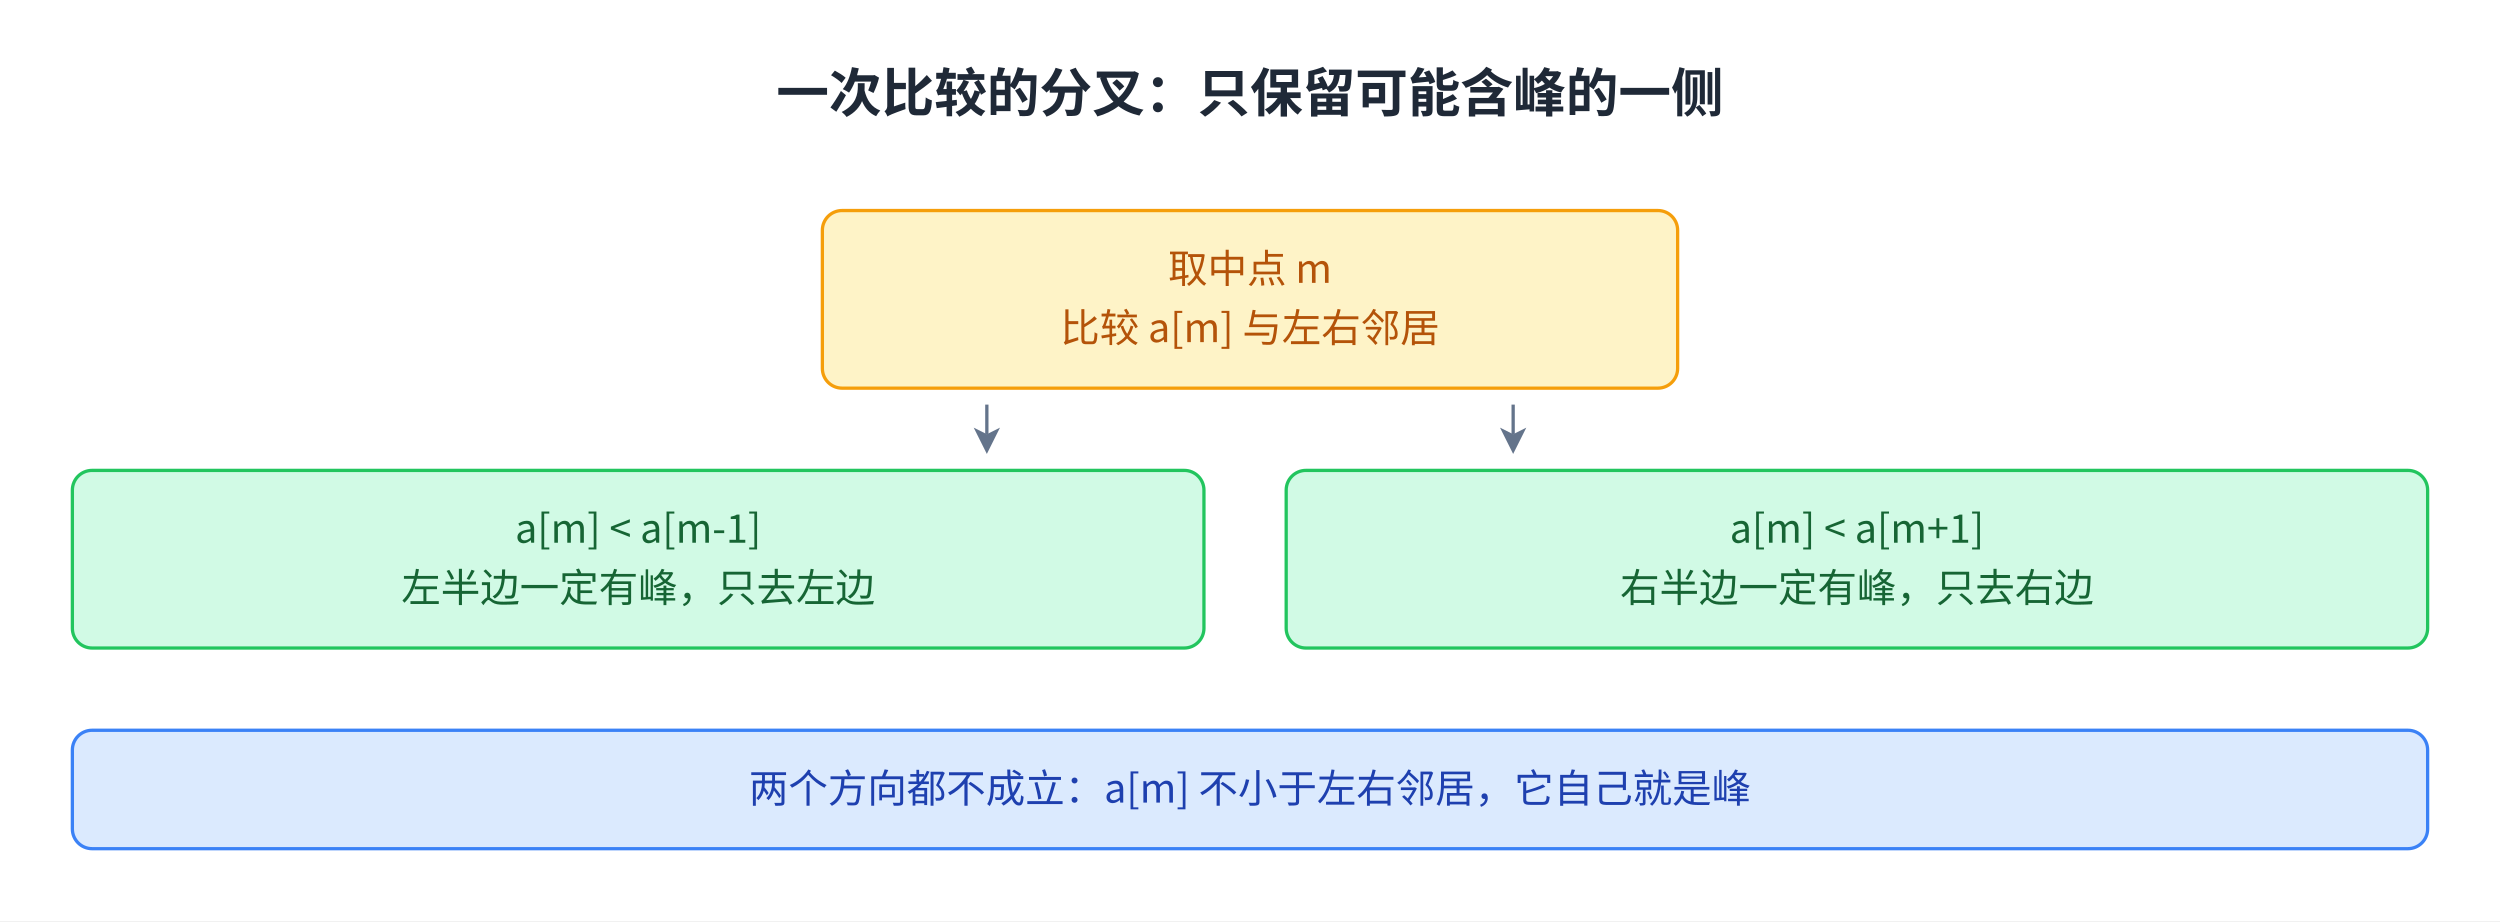
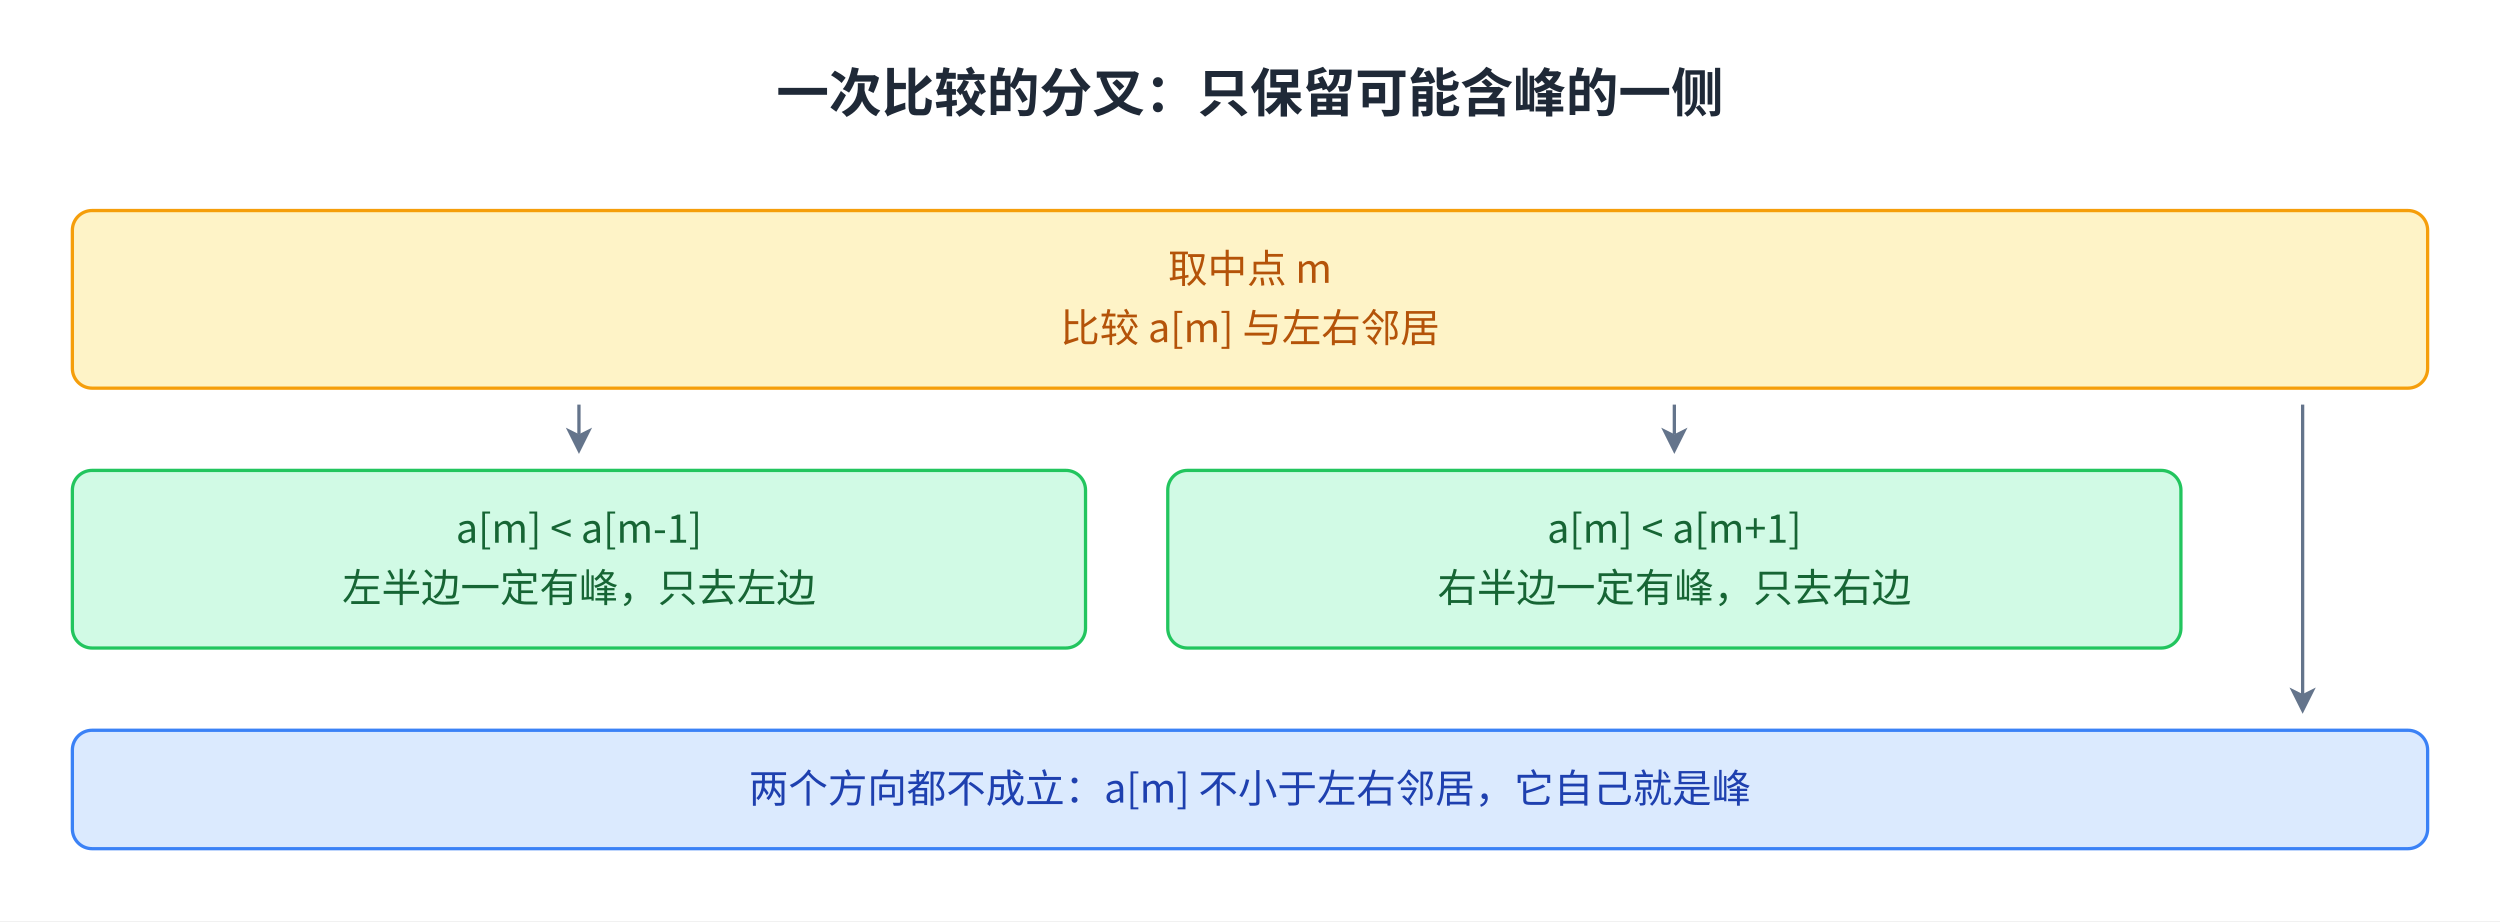
<svg xmlns="http://www.w3.org/2000/svg" viewBox="0 0 760 280" width="760" height="280" role="img" aria-labelledby="fig-peak-finding-3-title fig-peak-finding-3-desc">
  <defs>
    <style>
      text { font-family: 'PingFang SC', 'Microsoft YaHei', 'Noto Sans CJK SC', system-ui, sans-serif; }
    </style>
    <marker id="arrow" markerWidth="8" markerHeight="8" refX="2" refY="4" orient="auto" markerUnits="userSpaceOnUse">
      <path d="M0,0 L8,4 L0,8 L2,4 z" fill="#64748b" />
    </marker>
    <marker id="arrow-purple" markerWidth="8" markerHeight="8" refX="2" refY="4" orient="auto" markerUnits="userSpaceOnUse">
      <path d="M0,0 L8,4 L0,8 L2,4 z" fill="#a855f7" />
    </marker>
  </defs>
  <rect x="0" y="0" width="760" height="280" fill="#ffffff" />
  <text x="380" y="34" font-size="16" font-weight="600" fill="#1f2937" text-anchor="middle">一次比较的分叉：只保留可能含峰的一侧</text>
-   <rect x="250" y="64" width="260" height="54" rx="6" fill="#fef3c7" stroke="#f59e0b" />
+   <rect x="22" y="64" width="716" height="54" rx="6" fill="#fef3c7" stroke="#f59e0b" />
  <text x="380" y="86" font-size="12" fill="#b45309" text-anchor="middle">取中点 m</text>
  <text x="380" y="104" font-size="12" fill="#b45309" text-anchor="middle">比较 a[m] 与左右邻居</text>
-   <rect x="22" y="143" width="344" height="54" rx="6" fill="#d1fae5" stroke="#22c55e" />
-   <text x="194" y="165" font-size="12" fill="#166534" text-anchor="middle">a[m] &lt; a[m-1]</text>
-   <text x="194" y="183" font-size="12" fill="#166534" text-anchor="middle">左半边一定有峰，只去左边</text>
-   <rect x="391" y="143" width="347" height="54" rx="6" fill="#d1fae5" stroke="#22c55e" />
-   <text x="564.5" y="165" font-size="12" fill="#166534" text-anchor="middle">a[m] &lt; a[m+1]</text>
-   <text x="564.5" y="183" font-size="12" fill="#166534" text-anchor="middle">右半边一定有峰，只去右边</text>
+   <rect x="22" y="143" width="308" height="54" rx="6" fill="#d1fae5" stroke="#22c55e" />
+   <text x="176" y="165" font-size="12" fill="#166534" text-anchor="middle">a[m] &lt; a[m-1]</text>
+   <text x="176" y="183" font-size="12" fill="#166534" text-anchor="middle">左半边一定有峰，只去左边</text>
+   <rect x="355" y="143" width="308" height="54" rx="6" fill="#d1fae5" stroke="#22c55e" />
+   <text x="509" y="165" font-size="12" fill="#166534" text-anchor="middle">a[m] &lt; a[m+1]</text>
+   <text x="509" y="183" font-size="12" fill="#166534" text-anchor="middle">右半边一定有峰，只去右边</text>
  <rect x="22" y="222" width="716" height="36" rx="6" fill="#dbeafe" stroke="#3b82f6" />
  <text x="380" y="244" font-size="12" fill="#1e40af" text-anchor="middle">两个方向都不成立：a[m] 不小于左右邻居，它自己就是峰</text>
-   <path d="M300,123 L 300,132" fill="none" stroke="#64748b" marker-end="url(#arrow)" />
-   <path d="M460,123 L 460,132" fill="none" stroke="#64748b" marker-end="url(#arrow)" />
+   <path d="M176,123 L 176,132" fill="none" stroke="#64748b" marker-end="url(#arrow)" />
+   <path d="M509,123 L 509,132" fill="none" stroke="#64748b" marker-end="url(#arrow)" />
+   <path d="M700,123 L 700,211" fill="none" stroke="#64748b" marker-end="url(#arrow)" />
</svg>
